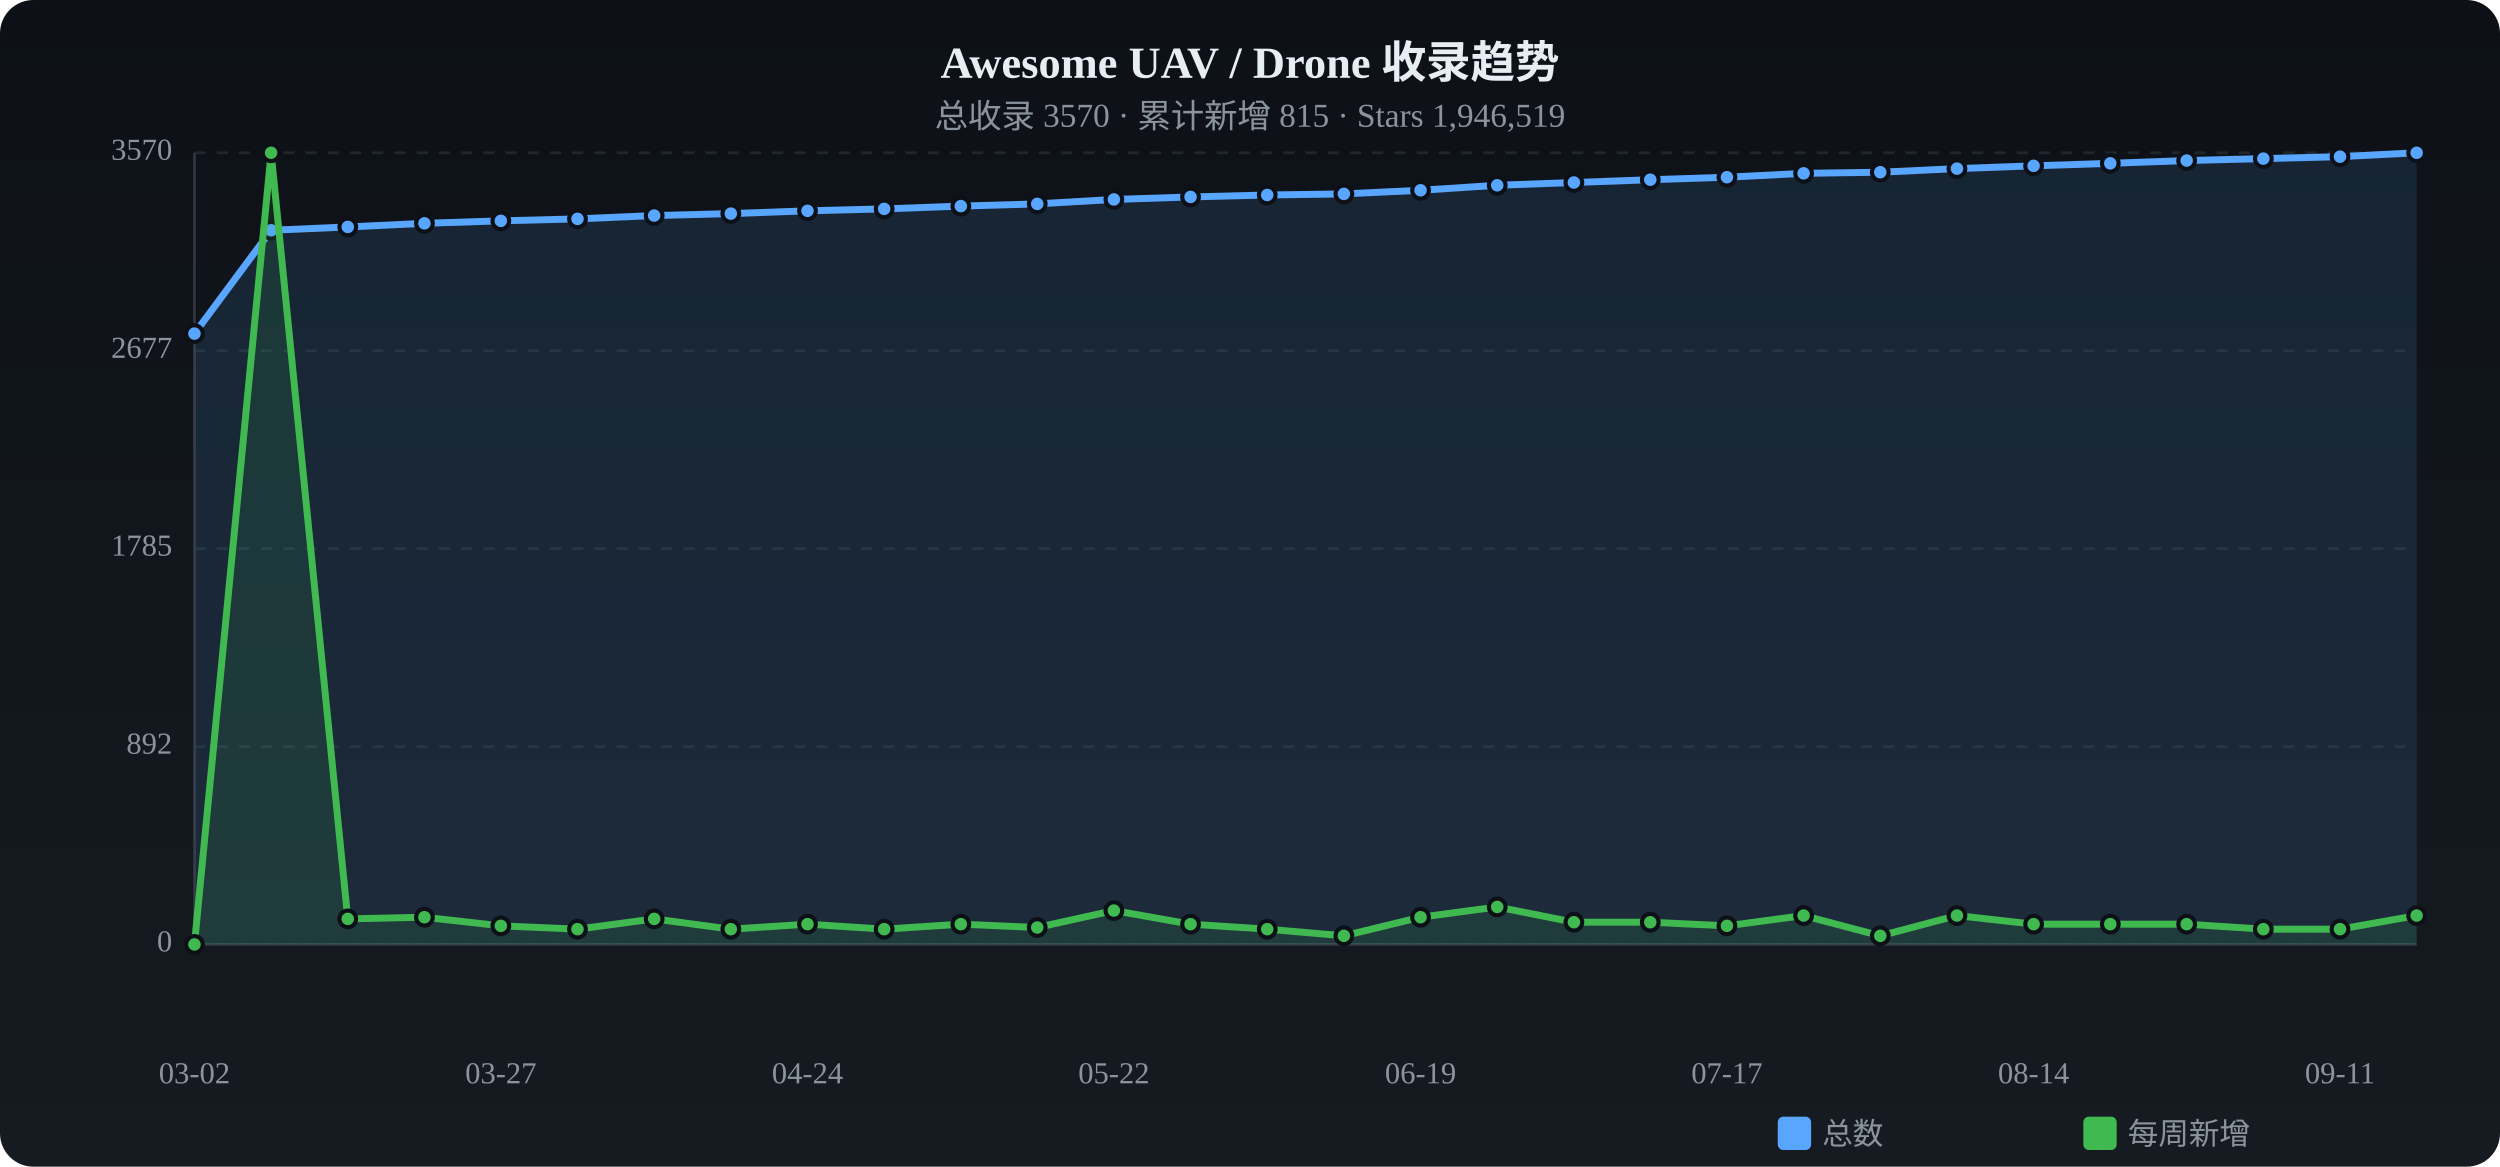
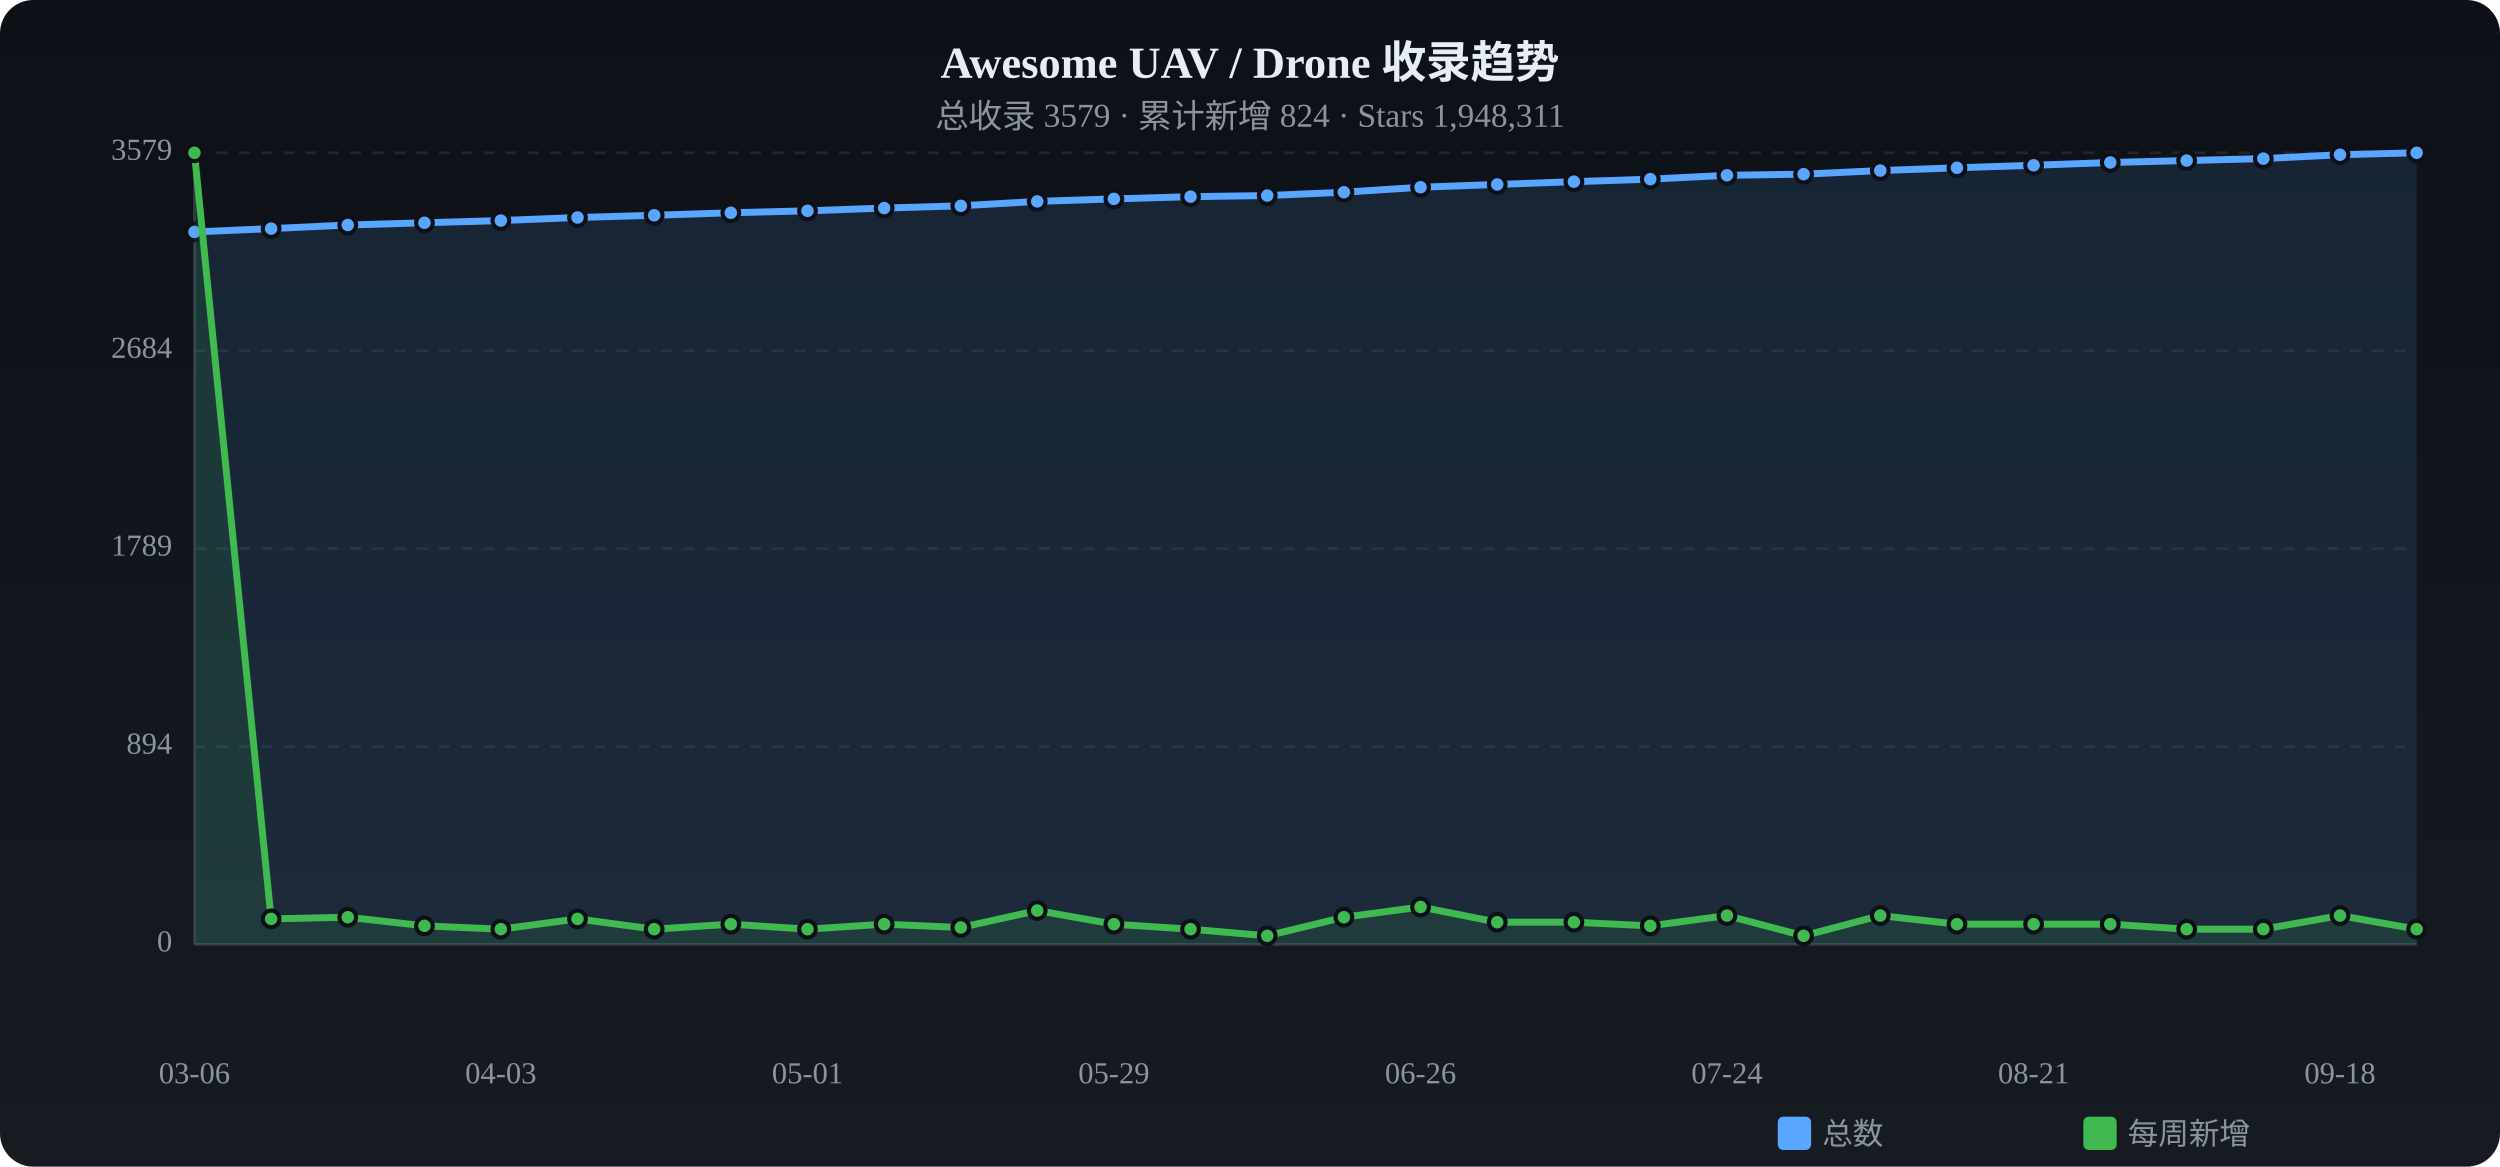
<svg xmlns="http://www.w3.org/2000/svg" viewBox="0 0 900 420" width="900" height="420">
  <defs>
    <linearGradient id="tbg" x1="0%" y1="0%" x2="0%" y2="100%">
      <stop offset="0%" stop-color="#0d1117" />
      <stop offset="100%" stop-color="#161b22" />
    </linearGradient>
  </defs>
  <rect width="900" height="420" rx="12" fill="url(#tbg)" />
  <text x="450.0" y="28" text-anchor="middle" fill="#e6edf3" font-size="16" font-weight="bold">Awesome UAV / Drone 收录趋势</text>
-   <text x="450.0" y="46" text-anchor="middle" fill="#8b949e" font-size="12">总收录 3570 · 累计新增 815 · Stars 1,946,519</text>
+   <text x="450.0" y="46" text-anchor="middle" fill="#8b949e" font-size="12">总收录 3579 · 累计新增 824 · Stars 1,948,311</text>
  <text x="62" y="340.0" text-anchor="end" fill="#8b949e" font-size="11" dominant-baseline="middle">0</text>
  <line x1="70" y1="340.0" x2="870" y2="340.0" stroke="#21262d" stroke-dasharray="4 4" />
-   <text x="62" y="268.8" text-anchor="end" fill="#8b949e" font-size="11" dominant-baseline="middle">892</text>
+   <text x="62" y="268.8" text-anchor="end" fill="#8b949e" font-size="11" dominant-baseline="middle">894</text>
  <line x1="70" y1="268.8" x2="870" y2="268.8" stroke="#21262d" stroke-dasharray="4 4" />
-   <text x="62" y="197.5" text-anchor="end" fill="#8b949e" font-size="11" dominant-baseline="middle">1785</text>
+   <text x="62" y="197.5" text-anchor="end" fill="#8b949e" font-size="11" dominant-baseline="middle">1789</text>
  <line x1="70" y1="197.5" x2="870" y2="197.5" stroke="#21262d" stroke-dasharray="4 4" />
-   <text x="62" y="126.3" text-anchor="end" fill="#8b949e" font-size="11" dominant-baseline="middle">2677</text>
+   <text x="62" y="126.3" text-anchor="end" fill="#8b949e" font-size="11" dominant-baseline="middle">2684</text>
  <line x1="70" y1="126.3" x2="870" y2="126.3" stroke="#21262d" stroke-dasharray="4 4" />
-   <text x="62" y="55.0" text-anchor="end" fill="#8b949e" font-size="11" dominant-baseline="middle">3570</text>
+   <text x="62" y="55.0" text-anchor="end" fill="#8b949e" font-size="11" dominant-baseline="middle">3579</text>
  <line x1="70" y1="55.0" x2="870" y2="55.0" stroke="#21262d" stroke-dasharray="4 4" />
  <line x1="70" y1="55" x2="70" y2="340" stroke="#30363d" />
  <line x1="70" y1="340" x2="870" y2="340" stroke="#30363d" />
-   <path d="M70.0,120.1 L97.6,82.9 L125.2,81.7 L152.8,80.4 L180.3,79.5 L207.9,78.8 L235.5,77.6 L263.1,76.9 L290.7,75.9 L318.3,75.2 L345.9,74.2 L373.4,73.4 L401.0,71.8 L428.6,70.9 L456.2,70.2 L483.8,69.8 L511.4,68.5 L539.0,66.7 L566.6,65.7 L594.1,64.7 L621.7,63.8 L649.3,62.4 L676.9,62.0 L704.5,60.7 L732.1,59.7 L759.7,58.8 L787.2,57.8 L814.8,57.1 L842.4,56.4 L870.0,55.0 L870.0,340 L70.0,340 Z" fill="#58a6ff" opacity="0.12" />
-   <polyline points="70.0,120.1 97.6,82.9 125.2,81.7 152.8,80.4 180.3,79.5 207.9,78.8 235.5,77.6 263.1,76.9 290.7,75.9 318.3,75.2 345.9,74.2 373.4,73.4 401.0,71.8 428.6,70.9 456.2,70.2 483.8,69.8 511.4,68.5 539.0,66.7 566.6,65.7 594.1,64.7 621.7,63.8 649.3,62.4 676.9,62.0 704.5,60.7 732.1,59.7 759.7,58.8 787.2,57.8 814.8,57.1 842.4,56.4 870.0,55.0" fill="none" stroke="#58a6ff" stroke-width="2.5" stroke-linecap="round" stroke-linejoin="round" />
-   <circle cx="70.0" cy="120.1" r="3" fill="#58a6ff" stroke="#0d1117" stroke-width="1.5" />
-   <circle cx="97.6" cy="82.9" r="3" fill="#58a6ff" stroke="#0d1117" stroke-width="1.5" />
-   <circle cx="125.2" cy="81.7" r="3" fill="#58a6ff" stroke="#0d1117" stroke-width="1.5" />
-   <circle cx="152.8" cy="80.4" r="3" fill="#58a6ff" stroke="#0d1117" stroke-width="1.5" />
-   <circle cx="180.3" cy="79.5" r="3" fill="#58a6ff" stroke="#0d1117" stroke-width="1.5" />
-   <circle cx="207.9" cy="78.8" r="3" fill="#58a6ff" stroke="#0d1117" stroke-width="1.5" />
-   <circle cx="235.5" cy="77.6" r="3" fill="#58a6ff" stroke="#0d1117" stroke-width="1.5" />
-   <circle cx="263.1" cy="76.9" r="3" fill="#58a6ff" stroke="#0d1117" stroke-width="1.5" />
+   <path d="M70.0,83.5 L97.6,82.3 L125.2,81.0 L152.8,80.2 L180.3,79.4 L207.9,78.3 L235.5,77.5 L263.1,76.6 L290.7,75.9 L318.3,74.9 L345.9,74.1 L373.4,72.5 L401.0,71.6 L428.6,70.8 L456.2,70.4 L483.8,69.2 L511.4,67.4 L539.0,66.4 L566.6,65.4 L594.1,64.5 L621.7,63.1 L649.3,62.7 L676.9,61.4 L704.5,60.4 L732.1,59.5 L759.7,58.5 L787.2,57.8 L814.8,57.1 L842.4,55.7 L870.0,55.0 L870.0,340 L70.0,340 Z" fill="#58a6ff" opacity="0.12" />
+   <polyline points="70.0,83.5 97.6,82.3 125.2,81.0 152.8,80.2 180.3,79.4 207.9,78.3 235.5,77.5 263.1,76.6 290.7,75.9 318.3,74.9 345.9,74.1 373.4,72.5 401.0,71.6 428.6,70.8 456.2,70.4 483.8,69.2 511.4,67.4 539.0,66.4 566.6,65.4 594.1,64.5 621.7,63.1 649.3,62.7 676.9,61.4 704.5,60.4 732.1,59.5 759.7,58.5 787.2,57.8 814.8,57.1 842.4,55.7 870.0,55.0" fill="none" stroke="#58a6ff" stroke-width="2.5" stroke-linecap="round" stroke-linejoin="round" />
+   <circle cx="70.0" cy="83.5" r="3" fill="#58a6ff" stroke="#0d1117" stroke-width="1.5" />
+   <circle cx="97.6" cy="82.3" r="3" fill="#58a6ff" stroke="#0d1117" stroke-width="1.5" />
+   <circle cx="125.2" cy="81.0" r="3" fill="#58a6ff" stroke="#0d1117" stroke-width="1.5" />
+   <circle cx="152.8" cy="80.2" r="3" fill="#58a6ff" stroke="#0d1117" stroke-width="1.5" />
+   <circle cx="180.3" cy="79.4" r="3" fill="#58a6ff" stroke="#0d1117" stroke-width="1.5" />
+   <circle cx="207.9" cy="78.3" r="3" fill="#58a6ff" stroke="#0d1117" stroke-width="1.5" />
+   <circle cx="235.5" cy="77.5" r="3" fill="#58a6ff" stroke="#0d1117" stroke-width="1.5" />
+   <circle cx="263.1" cy="76.6" r="3" fill="#58a6ff" stroke="#0d1117" stroke-width="1.5" />
  <circle cx="290.7" cy="75.9" r="3" fill="#58a6ff" stroke="#0d1117" stroke-width="1.5" />
-   <circle cx="318.3" cy="75.2" r="3" fill="#58a6ff" stroke="#0d1117" stroke-width="1.5" />
-   <circle cx="345.9" cy="74.2" r="3" fill="#58a6ff" stroke="#0d1117" stroke-width="1.5" />
-   <circle cx="373.4" cy="73.4" r="3" fill="#58a6ff" stroke="#0d1117" stroke-width="1.5" />
-   <circle cx="401.0" cy="71.8" r="3" fill="#58a6ff" stroke="#0d1117" stroke-width="1.5" />
-   <circle cx="428.6" cy="70.9" r="3" fill="#58a6ff" stroke="#0d1117" stroke-width="1.5" />
-   <circle cx="456.2" cy="70.2" r="3" fill="#58a6ff" stroke="#0d1117" stroke-width="1.5" />
-   <circle cx="483.8" cy="69.8" r="3" fill="#58a6ff" stroke="#0d1117" stroke-width="1.5" />
-   <circle cx="511.4" cy="68.5" r="3" fill="#58a6ff" stroke="#0d1117" stroke-width="1.5" />
-   <circle cx="539.0" cy="66.7" r="3" fill="#58a6ff" stroke="#0d1117" stroke-width="1.5" />
-   <circle cx="566.6" cy="65.7" r="3" fill="#58a6ff" stroke="#0d1117" stroke-width="1.5" />
-   <circle cx="594.1" cy="64.7" r="3" fill="#58a6ff" stroke="#0d1117" stroke-width="1.5" />
-   <circle cx="621.7" cy="63.8" r="3" fill="#58a6ff" stroke="#0d1117" stroke-width="1.5" />
-   <circle cx="649.3" cy="62.4" r="3" fill="#58a6ff" stroke="#0d1117" stroke-width="1.5" />
-   <circle cx="676.9" cy="62.0" r="3" fill="#58a6ff" stroke="#0d1117" stroke-width="1.5" />
-   <circle cx="704.5" cy="60.7" r="3" fill="#58a6ff" stroke="#0d1117" stroke-width="1.5" />
-   <circle cx="732.1" cy="59.7" r="3" fill="#58a6ff" stroke="#0d1117" stroke-width="1.5" />
-   <circle cx="759.7" cy="58.8" r="3" fill="#58a6ff" stroke="#0d1117" stroke-width="1.5" />
+   <circle cx="318.3" cy="74.9" r="3" fill="#58a6ff" stroke="#0d1117" stroke-width="1.5" />
+   <circle cx="345.9" cy="74.1" r="3" fill="#58a6ff" stroke="#0d1117" stroke-width="1.5" />
+   <circle cx="373.4" cy="72.5" r="3" fill="#58a6ff" stroke="#0d1117" stroke-width="1.5" />
+   <circle cx="401.0" cy="71.6" r="3" fill="#58a6ff" stroke="#0d1117" stroke-width="1.5" />
+   <circle cx="428.6" cy="70.8" r="3" fill="#58a6ff" stroke="#0d1117" stroke-width="1.5" />
+   <circle cx="456.2" cy="70.4" r="3" fill="#58a6ff" stroke="#0d1117" stroke-width="1.5" />
+   <circle cx="483.8" cy="69.2" r="3" fill="#58a6ff" stroke="#0d1117" stroke-width="1.5" />
+   <circle cx="511.4" cy="67.4" r="3" fill="#58a6ff" stroke="#0d1117" stroke-width="1.5" />
+   <circle cx="539.0" cy="66.4" r="3" fill="#58a6ff" stroke="#0d1117" stroke-width="1.5" />
+   <circle cx="566.6" cy="65.4" r="3" fill="#58a6ff" stroke="#0d1117" stroke-width="1.5" />
+   <circle cx="594.1" cy="64.5" r="3" fill="#58a6ff" stroke="#0d1117" stroke-width="1.5" />
+   <circle cx="621.7" cy="63.1" r="3" fill="#58a6ff" stroke="#0d1117" stroke-width="1.5" />
+   <circle cx="649.3" cy="62.7" r="3" fill="#58a6ff" stroke="#0d1117" stroke-width="1.5" />
+   <circle cx="676.9" cy="61.4" r="3" fill="#58a6ff" stroke="#0d1117" stroke-width="1.5" />
+   <circle cx="704.5" cy="60.4" r="3" fill="#58a6ff" stroke="#0d1117" stroke-width="1.5" />
+   <circle cx="732.1" cy="59.5" r="3" fill="#58a6ff" stroke="#0d1117" stroke-width="1.5" />
+   <circle cx="759.7" cy="58.5" r="3" fill="#58a6ff" stroke="#0d1117" stroke-width="1.5" />
  <circle cx="787.2" cy="57.8" r="3" fill="#58a6ff" stroke="#0d1117" stroke-width="1.5" />
  <circle cx="814.8" cy="57.1" r="3" fill="#58a6ff" stroke="#0d1117" stroke-width="1.5" />
-   <circle cx="842.4" cy="56.4" r="3" fill="#58a6ff" stroke="#0d1117" stroke-width="1.5" />
+   <circle cx="842.4" cy="55.7" r="3" fill="#58a6ff" stroke="#0d1117" stroke-width="1.5" />
  <circle cx="870.0" cy="55.0" r="3" fill="#58a6ff" stroke="#0d1117" stroke-width="1.5" />
-   <path d="M70.0,340.0 L97.6,55.0 L125.2,330.8 L152.8,330.2 L180.3,333.3 L207.9,334.5 L235.5,330.8 L263.1,334.5 L290.7,332.7 L318.3,334.5 L345.9,332.7 L373.4,333.9 L401.0,327.8 L428.6,332.7 L456.2,334.5 L483.8,336.9 L511.4,330.2 L539.0,326.5 L566.6,332.0 L594.1,332.0 L621.7,333.3 L649.3,329.6 L676.9,336.9 L704.5,329.6 L732.1,332.7 L759.7,332.7 L787.2,332.7 L814.8,334.5 L842.4,334.5 L870.0,329.6 L870.0,340 L70.0,340 Z" fill="#3fb950" opacity="0.12" />
-   <polyline points="70.0,340.0 97.6,55.0 125.2,330.8 152.8,330.2 180.3,333.3 207.9,334.5 235.5,330.8 263.1,334.5 290.7,332.7 318.3,334.5 345.9,332.7 373.4,333.9 401.0,327.8 428.6,332.7 456.2,334.5 483.8,336.9 511.4,330.2 539.0,326.5 566.6,332.0 594.1,332.0 621.7,333.3 649.3,329.6 676.9,336.9 704.5,329.6 732.1,332.7 759.7,332.7 787.2,332.7 814.8,334.5 842.4,334.5 870.0,329.6" fill="none" stroke="#3fb950" stroke-width="2.5" stroke-linecap="round" stroke-linejoin="round" />
-   <circle cx="70.0" cy="340.0" r="3" fill="#3fb950" stroke="#0d1117" stroke-width="1.5" />
-   <circle cx="97.6" cy="55.0" r="3" fill="#3fb950" stroke="#0d1117" stroke-width="1.5" />
-   <circle cx="125.2" cy="330.8" r="3" fill="#3fb950" stroke="#0d1117" stroke-width="1.5" />
-   <circle cx="152.8" cy="330.2" r="3" fill="#3fb950" stroke="#0d1117" stroke-width="1.5" />
-   <circle cx="180.3" cy="333.3" r="3" fill="#3fb950" stroke="#0d1117" stroke-width="1.5" />
-   <circle cx="207.9" cy="334.5" r="3" fill="#3fb950" stroke="#0d1117" stroke-width="1.5" />
-   <circle cx="235.5" cy="330.8" r="3" fill="#3fb950" stroke="#0d1117" stroke-width="1.5" />
-   <circle cx="263.1" cy="334.5" r="3" fill="#3fb950" stroke="#0d1117" stroke-width="1.5" />
-   <circle cx="290.7" cy="332.7" r="3" fill="#3fb950" stroke="#0d1117" stroke-width="1.5" />
-   <circle cx="318.3" cy="334.5" r="3" fill="#3fb950" stroke="#0d1117" stroke-width="1.5" />
-   <circle cx="345.9" cy="332.7" r="3" fill="#3fb950" stroke="#0d1117" stroke-width="1.5" />
-   <circle cx="373.4" cy="333.9" r="3" fill="#3fb950" stroke="#0d1117" stroke-width="1.5" />
-   <circle cx="401.0" cy="327.8" r="3" fill="#3fb950" stroke="#0d1117" stroke-width="1.5" />
-   <circle cx="428.6" cy="332.7" r="3" fill="#3fb950" stroke="#0d1117" stroke-width="1.5" />
-   <circle cx="456.2" cy="334.5" r="3" fill="#3fb950" stroke="#0d1117" stroke-width="1.5" />
-   <circle cx="483.8" cy="336.9" r="3" fill="#3fb950" stroke="#0d1117" stroke-width="1.5" />
-   <circle cx="511.4" cy="330.2" r="3" fill="#3fb950" stroke="#0d1117" stroke-width="1.5" />
-   <circle cx="539.0" cy="326.5" r="3" fill="#3fb950" stroke="#0d1117" stroke-width="1.5" />
+   <path d="M70.0,55.0 L97.6,330.8 L125.2,330.2 L152.8,333.3 L180.3,334.5 L207.9,330.8 L235.5,334.5 L263.1,332.7 L290.7,334.5 L318.3,332.7 L345.9,333.9 L373.4,327.8 L401.0,332.7 L428.6,334.5 L456.2,336.9 L483.8,330.2 L511.4,326.5 L539.0,332.0 L566.6,332.0 L594.1,333.3 L621.7,329.6 L649.3,336.9 L676.9,329.6 L704.5,332.7 L732.1,332.7 L759.7,332.7 L787.2,334.5 L814.8,334.5 L842.4,329.6 L870.0,334.5 L870.0,340 L70.0,340 Z" fill="#3fb950" opacity="0.12" />
+   <polyline points="70.0,55.0 97.6,330.8 125.2,330.2 152.8,333.3 180.3,334.5 207.9,330.8 235.5,334.5 263.1,332.7 290.7,334.5 318.3,332.7 345.9,333.9 373.4,327.8 401.0,332.7 428.6,334.5 456.2,336.9 483.8,330.2 511.4,326.5 539.0,332.0 566.6,332.0 594.1,333.3 621.7,329.6 649.3,336.9 676.9,329.6 704.5,332.7 732.1,332.7 759.7,332.7 787.2,334.5 814.8,334.5 842.4,329.6 870.0,334.5" fill="none" stroke="#3fb950" stroke-width="2.5" stroke-linecap="round" stroke-linejoin="round" />
+   <circle cx="70.0" cy="55.0" r="3" fill="#3fb950" stroke="#0d1117" stroke-width="1.5" />
+   <circle cx="97.6" cy="330.8" r="3" fill="#3fb950" stroke="#0d1117" stroke-width="1.5" />
+   <circle cx="125.2" cy="330.2" r="3" fill="#3fb950" stroke="#0d1117" stroke-width="1.5" />
+   <circle cx="152.8" cy="333.3" r="3" fill="#3fb950" stroke="#0d1117" stroke-width="1.5" />
+   <circle cx="180.3" cy="334.5" r="3" fill="#3fb950" stroke="#0d1117" stroke-width="1.5" />
+   <circle cx="207.9" cy="330.8" r="3" fill="#3fb950" stroke="#0d1117" stroke-width="1.5" />
+   <circle cx="235.5" cy="334.5" r="3" fill="#3fb950" stroke="#0d1117" stroke-width="1.5" />
+   <circle cx="263.1" cy="332.7" r="3" fill="#3fb950" stroke="#0d1117" stroke-width="1.5" />
+   <circle cx="290.7" cy="334.5" r="3" fill="#3fb950" stroke="#0d1117" stroke-width="1.5" />
+   <circle cx="318.3" cy="332.7" r="3" fill="#3fb950" stroke="#0d1117" stroke-width="1.5" />
+   <circle cx="345.9" cy="333.9" r="3" fill="#3fb950" stroke="#0d1117" stroke-width="1.5" />
+   <circle cx="373.4" cy="327.8" r="3" fill="#3fb950" stroke="#0d1117" stroke-width="1.5" />
+   <circle cx="401.0" cy="332.7" r="3" fill="#3fb950" stroke="#0d1117" stroke-width="1.5" />
+   <circle cx="428.6" cy="334.5" r="3" fill="#3fb950" stroke="#0d1117" stroke-width="1.5" />
+   <circle cx="456.2" cy="336.9" r="3" fill="#3fb950" stroke="#0d1117" stroke-width="1.5" />
+   <circle cx="483.8" cy="330.2" r="3" fill="#3fb950" stroke="#0d1117" stroke-width="1.5" />
+   <circle cx="511.4" cy="326.5" r="3" fill="#3fb950" stroke="#0d1117" stroke-width="1.5" />
+   <circle cx="539.0" cy="332.0" r="3" fill="#3fb950" stroke="#0d1117" stroke-width="1.5" />
  <circle cx="566.6" cy="332.0" r="3" fill="#3fb950" stroke="#0d1117" stroke-width="1.5" />
-   <circle cx="594.1" cy="332.0" r="3" fill="#3fb950" stroke="#0d1117" stroke-width="1.5" />
-   <circle cx="621.7" cy="333.3" r="3" fill="#3fb950" stroke="#0d1117" stroke-width="1.5" />
-   <circle cx="649.3" cy="329.6" r="3" fill="#3fb950" stroke="#0d1117" stroke-width="1.5" />
-   <circle cx="676.9" cy="336.9" r="3" fill="#3fb950" stroke="#0d1117" stroke-width="1.5" />
-   <circle cx="704.5" cy="329.6" r="3" fill="#3fb950" stroke="#0d1117" stroke-width="1.5" />
+   <circle cx="594.1" cy="333.3" r="3" fill="#3fb950" stroke="#0d1117" stroke-width="1.5" />
+   <circle cx="621.7" cy="329.6" r="3" fill="#3fb950" stroke="#0d1117" stroke-width="1.5" />
+   <circle cx="649.3" cy="336.9" r="3" fill="#3fb950" stroke="#0d1117" stroke-width="1.5" />
+   <circle cx="676.9" cy="329.6" r="3" fill="#3fb950" stroke="#0d1117" stroke-width="1.5" />
+   <circle cx="704.5" cy="332.7" r="3" fill="#3fb950" stroke="#0d1117" stroke-width="1.5" />
  <circle cx="732.1" cy="332.7" r="3" fill="#3fb950" stroke="#0d1117" stroke-width="1.5" />
  <circle cx="759.7" cy="332.7" r="3" fill="#3fb950" stroke="#0d1117" stroke-width="1.5" />
-   <circle cx="787.2" cy="332.7" r="3" fill="#3fb950" stroke="#0d1117" stroke-width="1.5" />
+   <circle cx="787.2" cy="334.5" r="3" fill="#3fb950" stroke="#0d1117" stroke-width="1.5" />
  <circle cx="814.8" cy="334.5" r="3" fill="#3fb950" stroke="#0d1117" stroke-width="1.5" />
-   <circle cx="842.4" cy="334.5" r="3" fill="#3fb950" stroke="#0d1117" stroke-width="1.5" />
-   <circle cx="870.0" cy="329.6" r="3" fill="#3fb950" stroke="#0d1117" stroke-width="1.5" />
-   <text x="70.0" y="390" text-anchor="middle" fill="#8b949e" font-size="11">03-02</text>
-   <text x="180.3" y="390" text-anchor="middle" fill="#8b949e" font-size="11">03-27</text>
-   <text x="290.7" y="390" text-anchor="middle" fill="#8b949e" font-size="11">04-24</text>
-   <text x="401.0" y="390" text-anchor="middle" fill="#8b949e" font-size="11">05-22</text>
-   <text x="511.4" y="390" text-anchor="middle" fill="#8b949e" font-size="11">06-19</text>
-   <text x="621.7" y="390" text-anchor="middle" fill="#8b949e" font-size="11">07-17</text>
-   <text x="732.1" y="390" text-anchor="middle" fill="#8b949e" font-size="11">08-14</text>
-   <text x="842.4" y="390" text-anchor="middle" fill="#8b949e" font-size="11">09-11</text>
+   <circle cx="842.4" cy="329.6" r="3" fill="#3fb950" stroke="#0d1117" stroke-width="1.5" />
+   <circle cx="870.0" cy="334.5" r="3" fill="#3fb950" stroke="#0d1117" stroke-width="1.5" />
+   <text x="70.0" y="390" text-anchor="middle" fill="#8b949e" font-size="11">03-06</text>
+   <text x="180.3" y="390" text-anchor="middle" fill="#8b949e" font-size="11">04-03</text>
+   <text x="290.7" y="390" text-anchor="middle" fill="#8b949e" font-size="11">05-01</text>
+   <text x="401.0" y="390" text-anchor="middle" fill="#8b949e" font-size="11">05-29</text>
+   <text x="511.4" y="390" text-anchor="middle" fill="#8b949e" font-size="11">06-26</text>
+   <text x="621.7" y="390" text-anchor="middle" fill="#8b949e" font-size="11">07-24</text>
+   <text x="732.1" y="390" text-anchor="middle" fill="#8b949e" font-size="11">08-21</text>
+   <text x="842.4" y="390" text-anchor="middle" fill="#8b949e" font-size="11">09-18</text>
  <rect x="640" y="402" width="12" height="12" rx="2" fill="#58a6ff" />
  <text x="656" y="412" fill="#8b949e" font-size="11">总数</text>
  <rect x="750" y="402" width="12" height="12" rx="2" fill="#3fb950" />
  <text x="766" y="412" fill="#8b949e" font-size="11">每周新增</text>
</svg>
